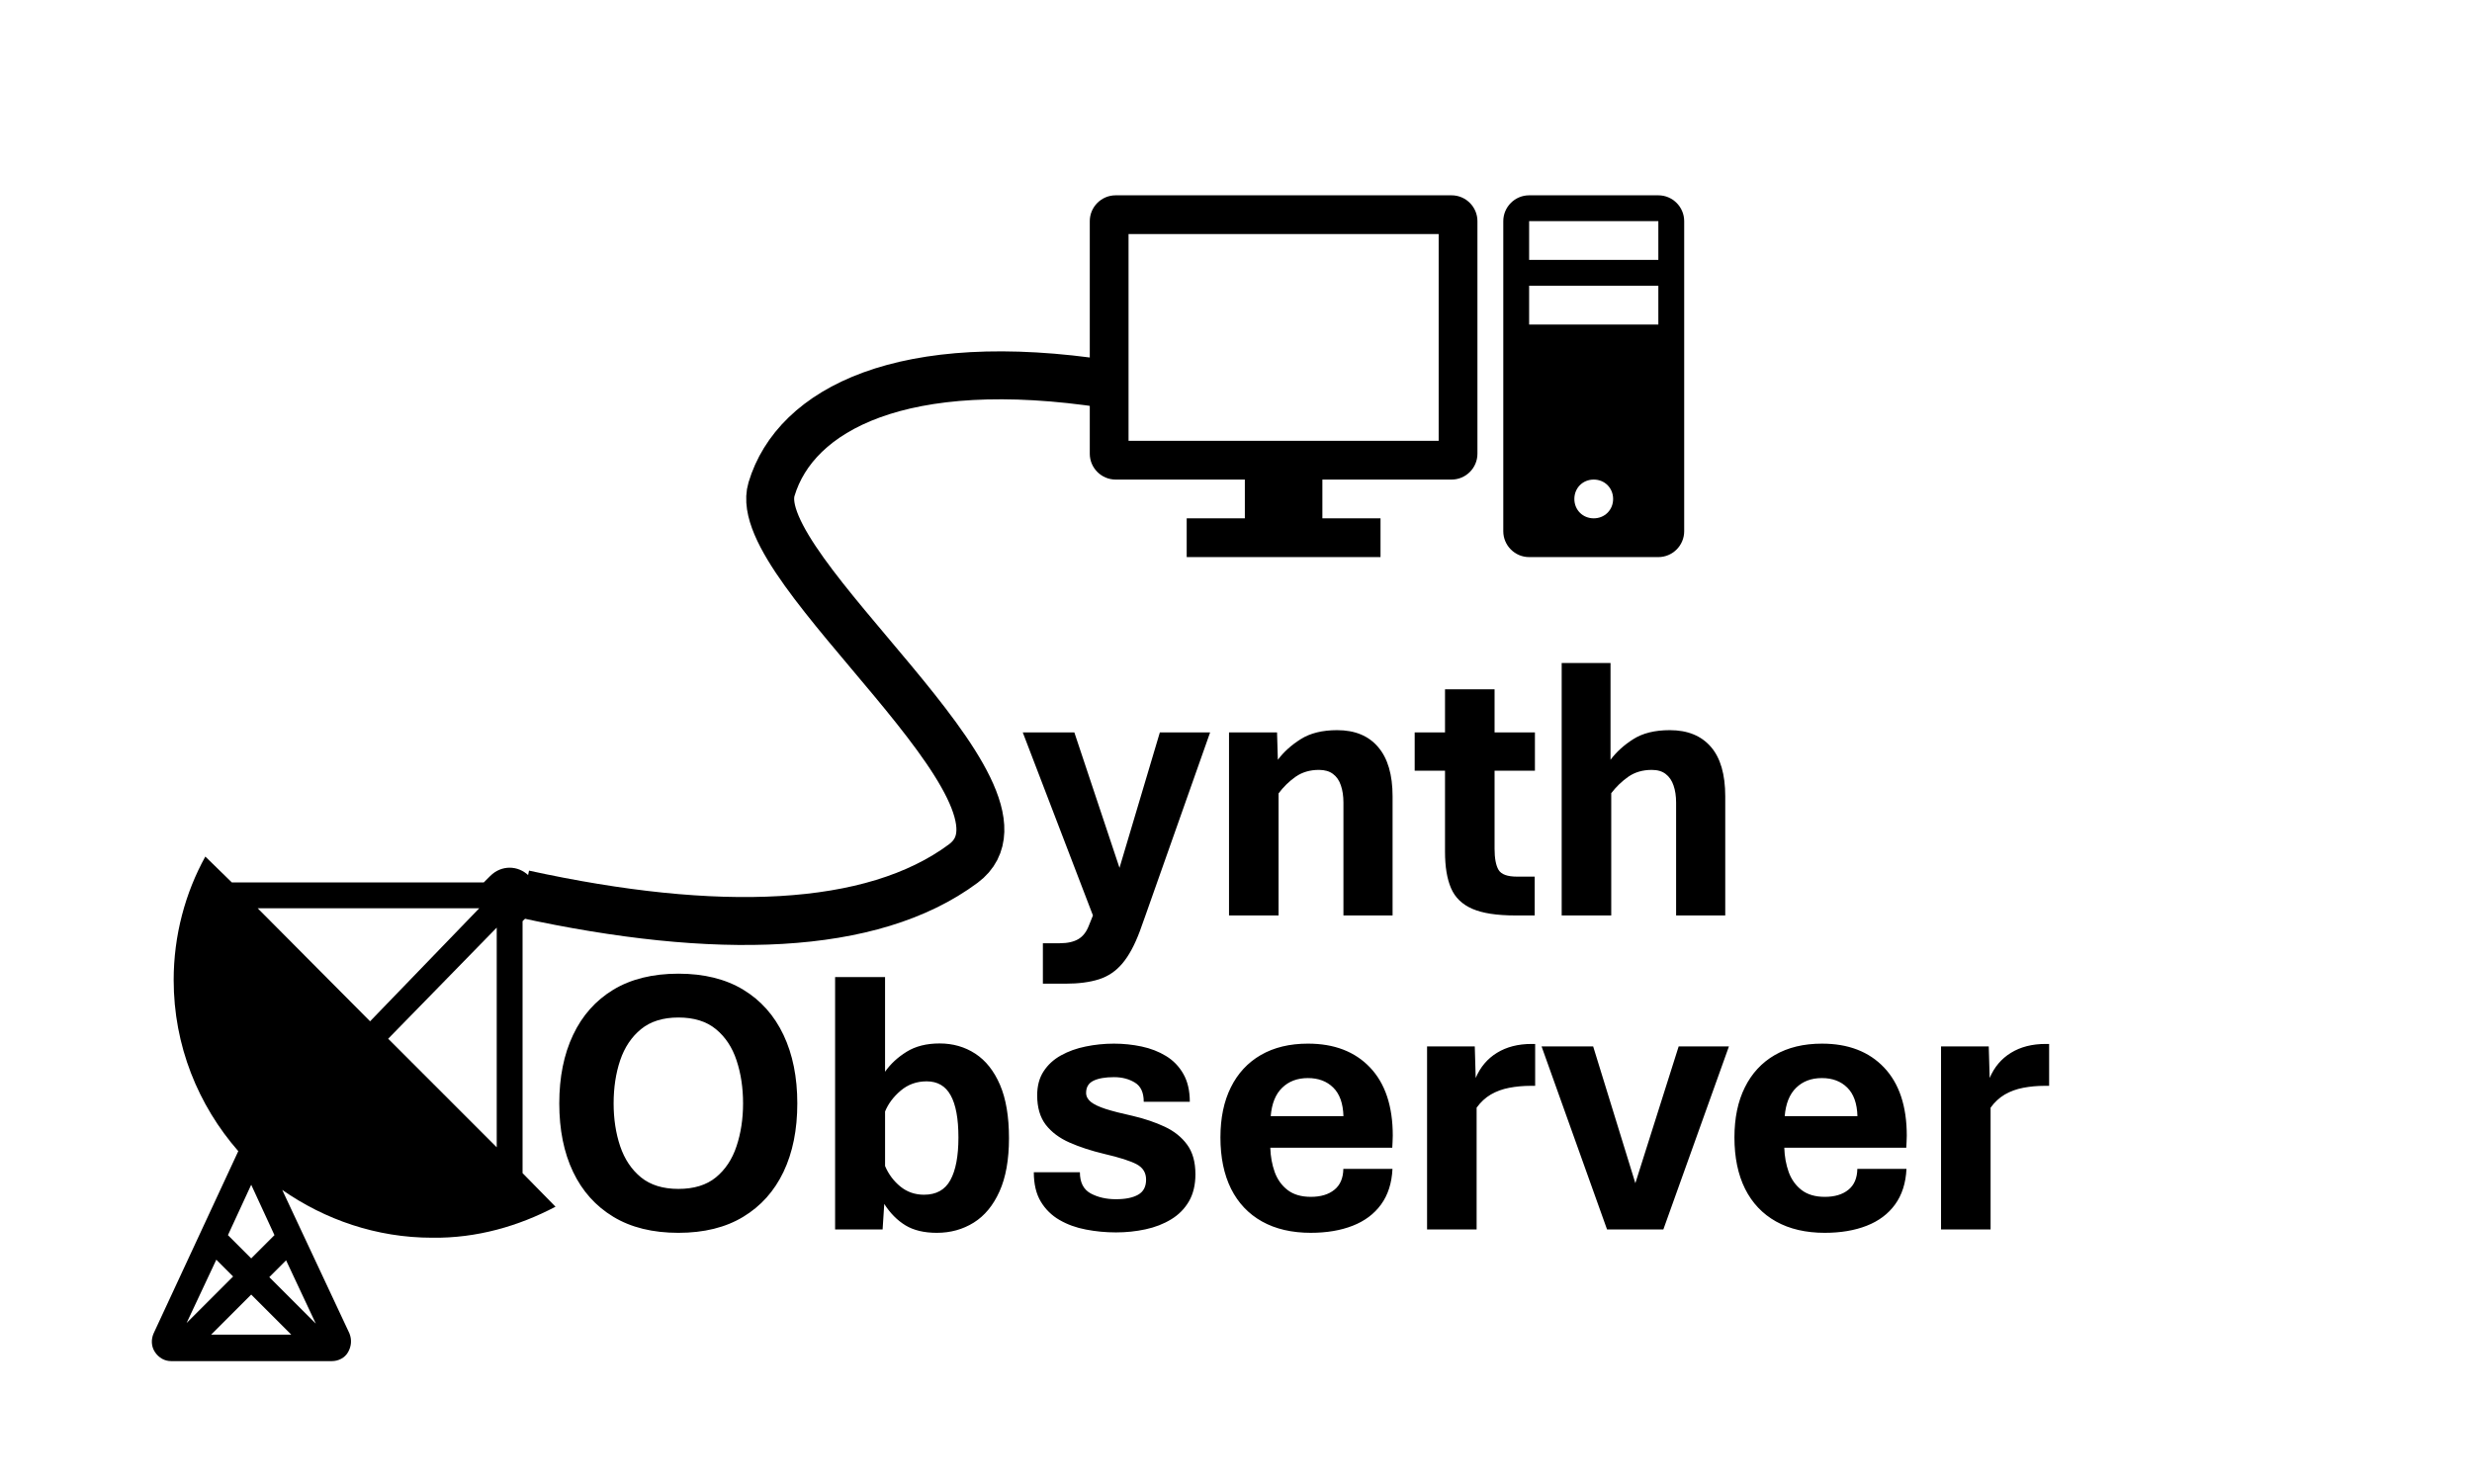
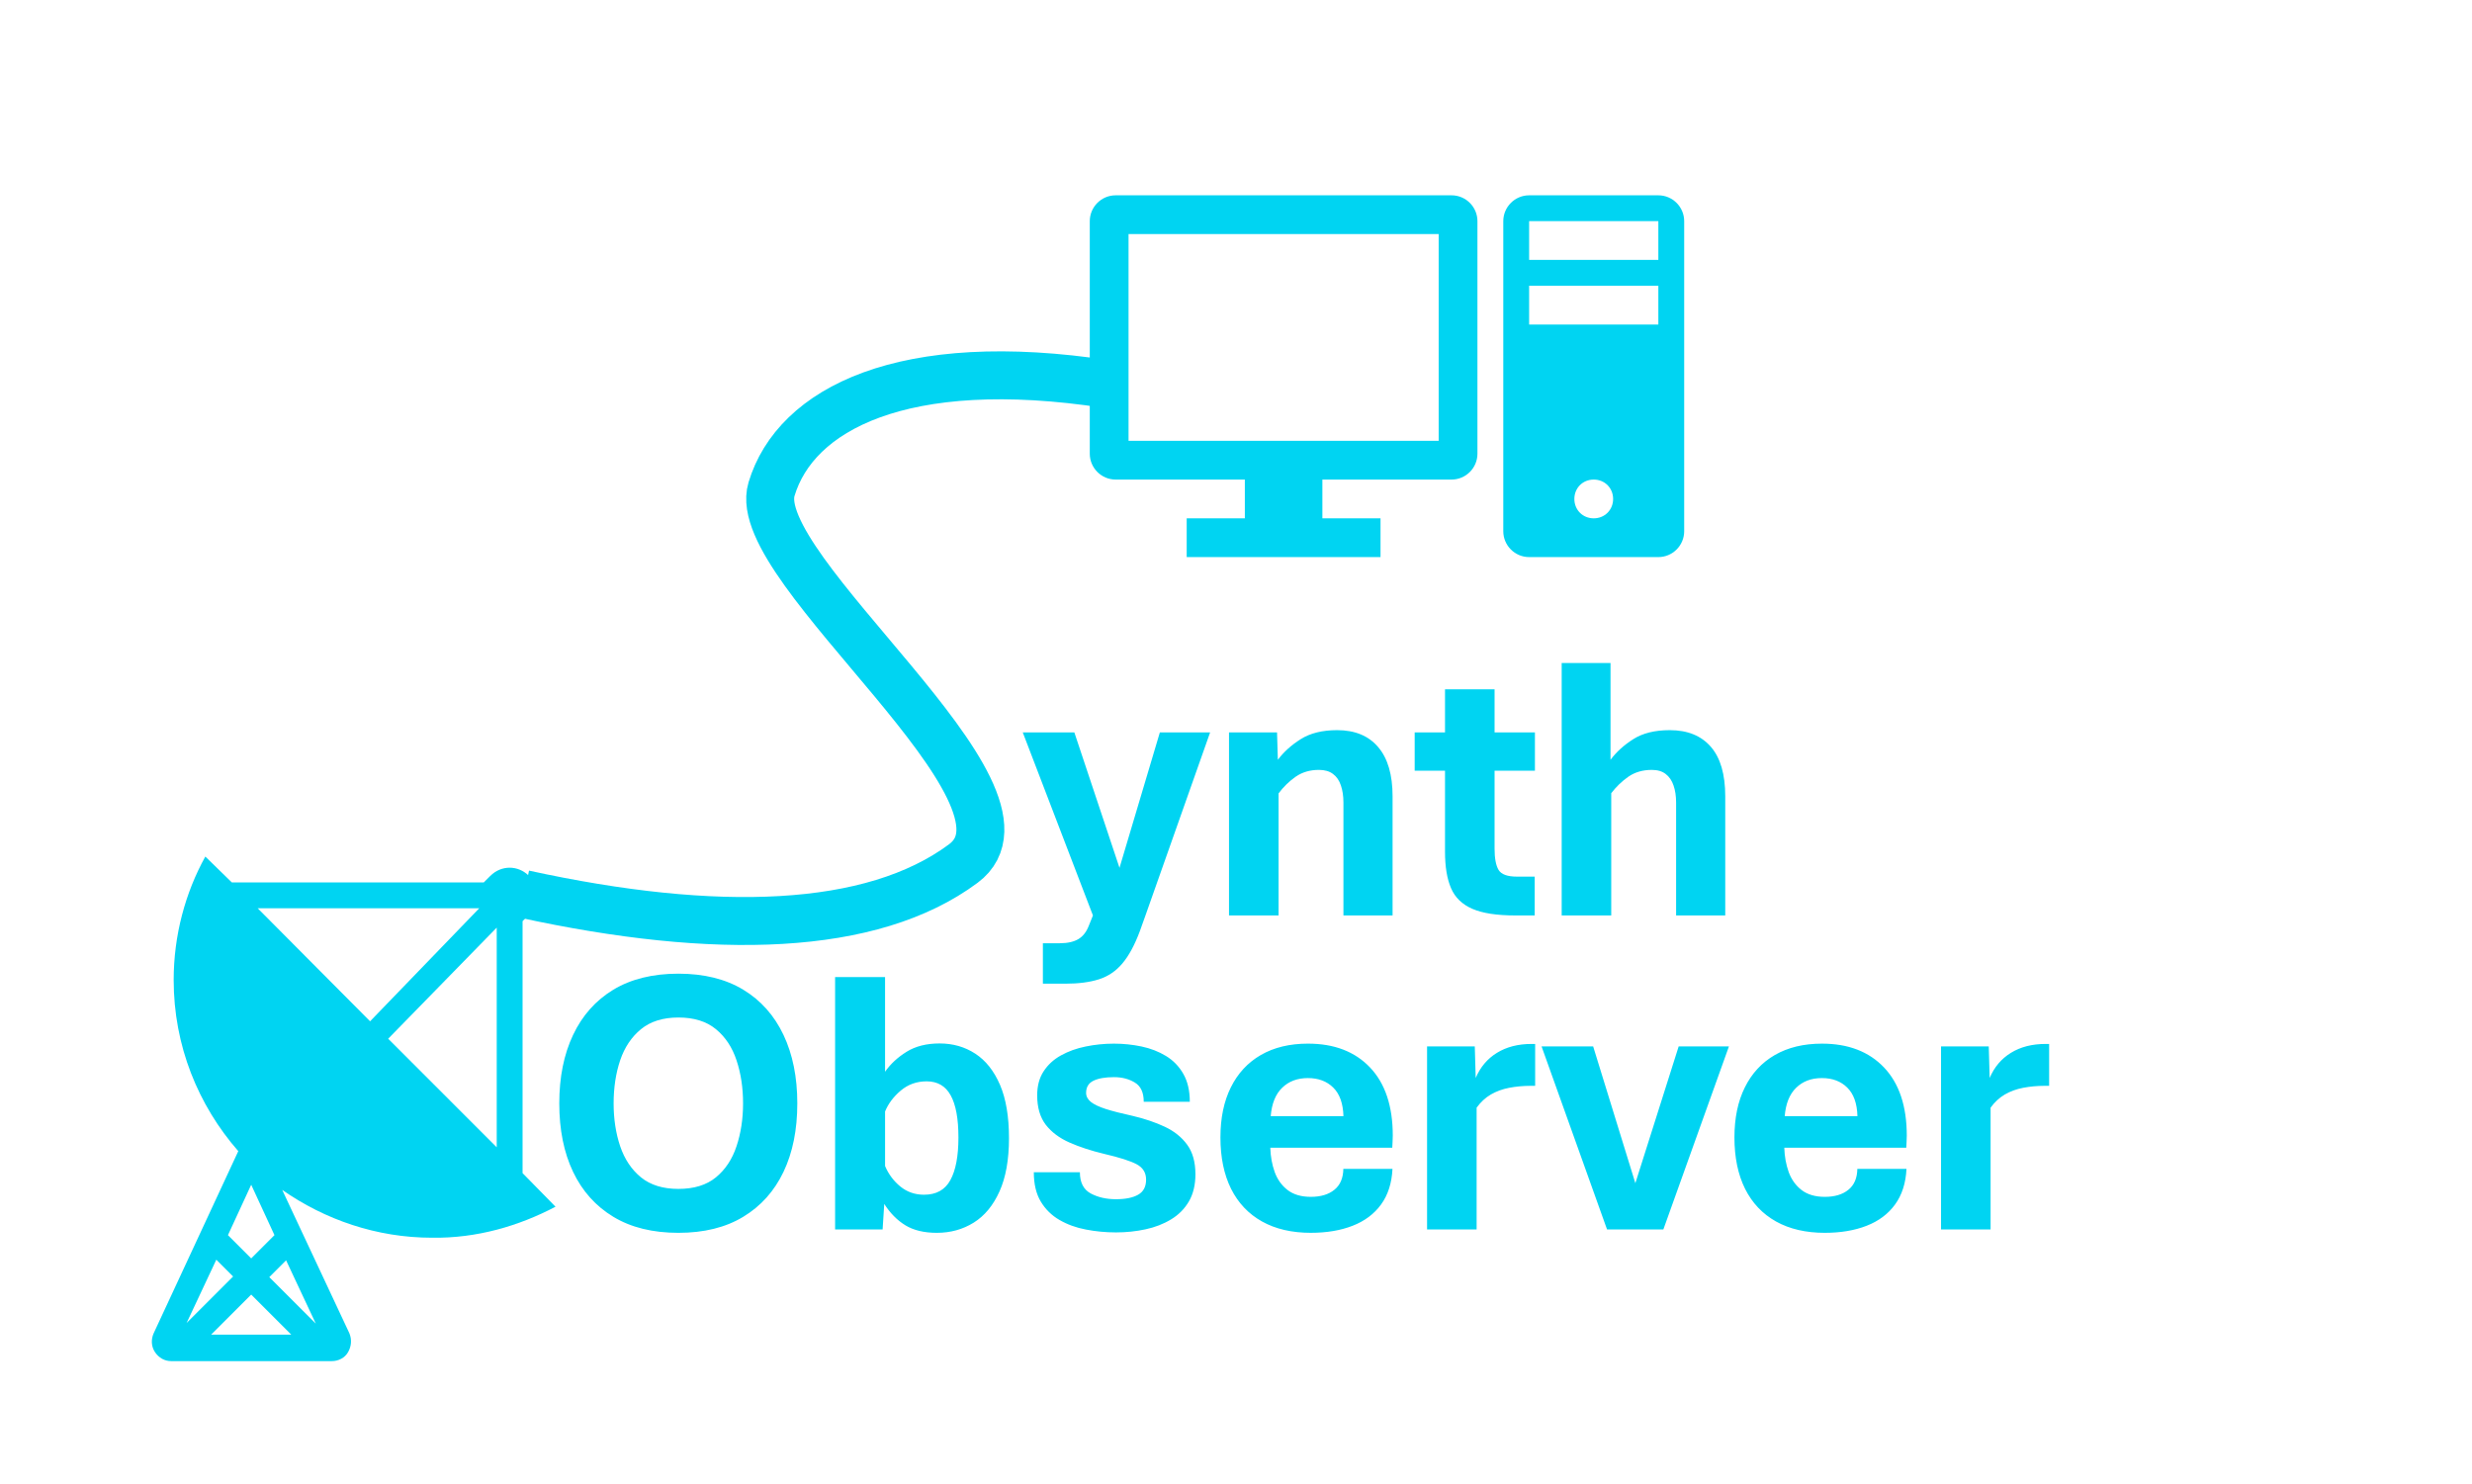
<svg xmlns="http://www.w3.org/2000/svg" version="1.1" id="svg1" width="378.08" height="226.88" viewBox="0 0 378.08 226.88">
  <defs id="defs1">
    <clipPath clipPathUnits="userSpaceOnUse" id="clipPath3">
      <path d="m 0.085,0.052 h 11.52 v 11.52 h -11.52 z" clip-rule="evenodd" id="path3" />
    </clipPath>
    <clipPath clipPathUnits="userSpaceOnUse" id="clipPath4">
      <path d="M 0,0 H 11.658 V 11.657 H 0 Z" transform="matrix(8.2348,7.740712e-7,-1.5481925e-6,-8.235067,164,105.408)" id="path4" />
    </clipPath>
    <clipPath clipPathUnits="userSpaceOnUse" id="clipPath5">
      <path d="m 0.085,0.052 h 11.52 v 11.52 h -11.52 z" clip-rule="evenodd" id="path5" />
    </clipPath>
    <clipPath clipPathUnits="userSpaceOnUse" id="clipPath6">
      <path d="M 0,0 H 11.658 V 11.657 H 0 Z" transform="matrix(8.2348,7.740712e-7,-1.5481925e-6,-8.235067,164,105.408)" id="path6" />
    </clipPath>
    <clipPath clipPathUnits="userSpaceOnUse" id="clipPath9">
      <path d="m 123,91.104 h 72 v 72 h -72 z" transform="matrix(1.333333,0,0,-1.333333,0,226.88)" clip-rule="evenodd" id="path9" />
    </clipPath>
    <clipPath clipPathUnits="userSpaceOnUse" id="clipPath10">
      <path d="m 0.085,0.052 h 11.52 v 11.52 h -11.52 z" clip-rule="evenodd" id="path10" />
    </clipPath>
    <clipPath clipPathUnits="userSpaceOnUse" id="clipPath11">
      <path d="M 0,0 H 11.658 V 11.657 H 0 Z" transform="matrix(8.2348,0,-4.94104e-8,-8.235067,6,217.4251)" id="path11" />
    </clipPath>
    <clipPath clipPathUnits="userSpaceOnUse" id="clipPath13">
      <path d="m 4.5,7.091 h 72 v 72 h -72 z" transform="matrix(1.333333,0,0,-1.333333,0,226.88)" clip-rule="evenodd" id="path13" />
    </clipPath>
    <clipPath clipPathUnits="userSpaceOnUse" id="clipPath15">
      <path d="M 0,9.1553e-5 H 283.56 V 170.16 H 0 Z" clip-rule="evenodd" id="path15" />
    </clipPath>
    <clipPath clipPathUnits="userSpaceOnUse" id="clipPath17">
      <path d="M 4.225e-6,0 H 283.56 V 170.16 H 4.225e-6 Z" transform="matrix(1,0,0,-1,-117.6,65.136)" clip-rule="evenodd" id="path17" />
    </clipPath>
    <clipPath clipPathUnits="userSpaceOnUse" id="clipPath19">
      <path d="M 4.225e-6,0 H 283.56 V 170.16 H 4.225e-6 Z" transform="matrix(1,0,0,-1,-62.28,29.112)" clip-rule="evenodd" id="path19" />
    </clipPath>
  </defs>
  <g id="g1">
    <g id="g3">
      <g id="g9" clip-path="url(#clipPath9)">
        <g clip-path="url(#clipPath4)" id="g7">
-           <path d="m 6.805,4.612 h -5.76 v 3.84 h 5.76 z m 0.24,4.56 H 0.805 c -0.264,0 -0.48,-0.216 -0.48,-0.48 v -4.32 c 0,-0.264 0.216,-0.48 0.48,-0.48 H 3.205 v -0.72 h -1.08 v -0.72 h 3.6 v 0.72 h -1.08 v 0.72 h 2.4 c 0.264,0 0.48,0.216 0.48,0.48 v 4.32 c 0,0.264 -0.216,0.48 -0.48,0.48 z" style="fill:#000000;fill-opacity:1;fill-rule:nonzero;stroke:none" transform="matrix(8.2348,7.740712e-7,-1.5481925e-6,-8.235067,164,105.408)" clip-path="url(#clipPath3)" id="path7" />
+           <path d="m 6.805,4.612 h -5.76 v 3.84 h 5.76 z m 0.24,4.56 H 0.805 c -0.264,0 -0.48,-0.216 -0.48,-0.48 v -4.32 c 0,-0.264 0.216,-0.48 0.48,-0.48 H 3.205 v -0.72 h -1.08 v -0.72 h 3.6 v 0.72 h -1.08 v 0.72 h 2.4 c 0.264,0 0.48,0.216 0.48,0.48 v 4.32 c 0,0.264 -0.216,0.48 -0.48,0.48 z" style="fill:#00d4f2;fill-opacity:1;fill-rule:nonzero;stroke:none" transform="matrix(8.2348,7.740712e-7,-1.5481925e-6,-8.235067,164,105.408)" clip-path="url(#clipPath3)" id="path7" />
        </g>
        <g clip-path="url(#clipPath6)" id="g8">
-           <path d="m 10.885,7.972 h -2.4 v 0.72 h 2.4 z m 0,-1.2 h -2.4 v 0.72 h 2.4 z m -1.2,-3.6 c -0.204,0 -0.36,0.156 -0.36,0.36 0,0.204 0.156,0.36 0.36,0.36 0.204,0 0.36,-0.156 0.36,-0.36 0,-0.204 -0.156,-0.36 -0.36,-0.36 z m 1.2,6 h -2.4 c -0.264,0 -0.48,-0.216 -0.48,-0.48 v -5.76 c 0,-0.264 0.216,-0.48 0.48,-0.48 h 2.4 c 0.264,0 0.48,0.216 0.48,0.48 v 5.76 c 0,0.264 -0.216,0.48 -0.48,0.48 z" style="fill:#000000;fill-opacity:1;fill-rule:nonzero;stroke:none" transform="matrix(8.2348,7.740712e-7,-1.5481925e-6,-8.235067,164,105.408)" clip-path="url(#clipPath5)" id="path8" />
+           <path d="m 10.885,7.972 h -2.4 v 0.72 h 2.4 z m 0,-1.2 h -2.4 v 0.72 h 2.4 z m -1.2,-3.6 c -0.204,0 -0.36,0.156 -0.36,0.36 0,0.204 0.156,0.36 0.36,0.36 0.204,0 0.36,-0.156 0.36,-0.36 0,-0.204 -0.156,-0.36 -0.36,-0.36 z m 1.2,6 h -2.4 c -0.264,0 -0.48,-0.216 -0.48,-0.48 v -5.76 c 0,-0.264 0.216,-0.48 0.48,-0.48 h 2.4 c 0.264,0 0.48,0.216 0.48,0.48 v 5.76 c 0,0.264 -0.216,0.48 -0.48,0.48 z" style="fill:#00d4f2;fill-opacity:1;fill-rule:nonzero;stroke:none" transform="matrix(8.2348,7.740712e-7,-1.5481925e-6,-8.235067,164,105.408)" clip-path="url(#clipPath5)" id="path8" />
        </g>
      </g>
    </g>
    <g id="g10">
      <g id="g13" clip-path="url(#clipPath13)">
        <g clip-path="url(#clipPath11)" id="g12">
-           <path d="m 8.497,9.172 v -4.08 l -2.016,2.016 z m -4.44,0.36 h 4.116 l -2.028,-2.1 z m -0.12,-6.504 -0.432,0.432 0.432,0.936 0.432,-0.936 z m 0.336,-0.348 0.312,0.312 0.552,-1.176 z m -1.536,-0.852 0.552,1.176 0.312,-0.312 z m 1.2,0.528 0.744,-0.744 H 3.193 Z m 5.652,1.632 -0.612,0.624 v 4.68 l 0.12,0.12 c 0.204,0.204 0.204,0.516 0,0.72 -0.204,0.204 -0.516,0.204 -0.72,0 l -0.12,-0.12 h -4.68 l -0.492,0.48 C 2.713,9.82 2.497,9.028 2.497,8.2 c 0,-1.224 0.456,-2.328 1.2,-3.18 L 2.125,1.636 c -0.048,-0.108 -0.048,-0.24 0.024,-0.348 0.072,-0.108 0.18,-0.168 0.3,-0.168 h 2.988 c 0.12,0 0.24,0.06 0.3,0.168 0.06,0.108 0.072,0.228 0.024,0.348 l -1.248,2.664 c 0.792,-0.552 1.752,-0.888 2.784,-0.888 0.828,-0.012 1.608,0.216 2.292,0.576 z" style="fill:#000000;fill-opacity:1;fill-rule:nonzero;stroke:none" transform="matrix(8.2348,0,-4.94104e-8,-8.235067,6,217.4251)" clip-path="url(#clipPath10)" id="path12" />
+           <path d="m 8.497,9.172 v -4.08 l -2.016,2.016 z m -4.44,0.36 h 4.116 l -2.028,-2.1 z m -0.12,-6.504 -0.432,0.432 0.432,0.936 0.432,-0.936 z m 0.336,-0.348 0.312,0.312 0.552,-1.176 z m -1.536,-0.852 0.552,1.176 0.312,-0.312 z m 1.2,0.528 0.744,-0.744 H 3.193 Z m 5.652,1.632 -0.612,0.624 v 4.68 l 0.12,0.12 c 0.204,0.204 0.204,0.516 0,0.72 -0.204,0.204 -0.516,0.204 -0.72,0 l -0.12,-0.12 h -4.68 l -0.492,0.48 C 2.713,9.82 2.497,9.028 2.497,8.2 c 0,-1.224 0.456,-2.328 1.2,-3.18 L 2.125,1.636 c -0.048,-0.108 -0.048,-0.24 0.024,-0.348 0.072,-0.108 0.18,-0.168 0.3,-0.168 h 2.988 c 0.12,0 0.24,0.06 0.3,0.168 0.06,0.108 0.072,0.228 0.024,0.348 l -1.248,2.664 c 0.792,-0.552 1.752,-0.888 2.784,-0.888 0.828,-0.012 1.608,0.216 2.292,0.576 z" style="fill:#00d4f2;fill-opacity:1;fill-rule:nonzero;stroke:none" transform="matrix(8.2348,0,-4.94104e-8,-8.235067,6,217.4251)" clip-path="url(#clipPath10)" id="path12" />
        </g>
      </g>
    </g>
    <g id="g14">
-       <path id="path14" d="m 127,126.09 c -23.46,3.6 -35.75,-2.88 -38.5,-12.05 -2.75,-9.16 32.5,-35.146 22,-42.949 -10.5,-7.803 -28.4,-8.295 -50.4,-3.5" style="fill:none;stroke:#000000;stroke-width:5.5;stroke-linecap:butt;stroke-linejoin:miter;stroke-miterlimit:10;stroke-dasharray:none;stroke-opacity:1" transform="matrix(1.333333,0,0,-1.333333,0,226.88)" clip-path="url(#clipPath15)" />
+       <path id="path14" d="m 127,126.09 c -23.46,3.6 -35.75,-2.88 -38.5,-12.05 -2.75,-9.16 32.5,-35.146 22,-42.949 -10.5,-7.803 -28.4,-8.295 -50.4,-3.5" style="fill:none;stroke:#00d4f2;stroke-width:5.5;stroke-linecap:butt;stroke-linejoin:miter;stroke-miterlimit:10;stroke-dasharray:none;stroke-opacity:1" transform="matrix(1.333333,0,0,-1.333333,0,226.88)" clip-path="url(#clipPath15)" />
    </g>
    <g id="g15">
-       <path id="path16" d="m 2.028,7.828 v -4.641 h 1.934 c 0.896,0 1.611,-0.161 2.145,-0.48 C 6.636,2.393 7.038,1.869 7.313,1.136 L 7.77,-5.625e-4 -0.281,-21.001 H 5.637 L 10.817,-5.462 15.446,-21.001 h 5.766 L 13.794,-5.625e-4 13.149,1.804 C 12.554,3.398 11.886,4.631 11.145,5.507 10.41,6.38 9.516,6.987 8.462,7.324 7.413,7.658 6.129,7.828 4.606,7.828 Z M 23.379,-5.625e-4 V -21.001 h 5.508 l 0.094,3.141 c 0.671,-0.896 1.547,-1.688 2.625,-2.367 1.084,-0.686 2.476,-1.031 4.172,-1.031 2.045,0 3.615,0.65 4.711,1.945 1.102,1.289 1.652,3.173 1.652,5.648 V -5.625e-4 H 36.504 V -12.95 c 0,-0.75 -0.1,-1.406 -0.293,-1.969 -0.188,-0.568 -0.489,-1.008 -0.902,-1.312 -0.407,-0.311 -0.946,-0.469 -1.617,-0.469 -1.031,0 -1.922,0.264 -2.672,0.785 -0.744,0.524 -1.395,1.16 -1.957,1.91 V -5.625e-4 Z m 32.851,0 c -2.127,0 -3.773,-0.252 -4.945,-0.762 -1.166,-0.507 -1.978,-1.295 -2.438,-2.367 -0.463,-1.069 -0.691,-2.464 -0.691,-4.184 v -9.293 h -3.48 v -4.395 h 3.48 v -4.945 h 5.684 v 4.945 h 4.629 v 4.395 h -4.629 v 8.941 c 0,1.11 0.152,1.922 0.457,2.438 0.311,0.516 1.014,0.773 2.109,0.773 h 2.039 v 4.453 z m 5.309,0 V -28.958 h 5.602 v 11.098 c 0.671,-0.896 1.541,-1.688 2.613,-2.367 1.078,-0.686 2.473,-1.031 4.184,-1.031 2.039,0 3.609,0.639 4.711,1.91 1.102,1.266 1.652,3.161 1.652,5.684 V -5.625e-4 H 74.664 V -12.95 c 0,-0.75 -0.1,-1.4 -0.293,-1.957 -0.188,-0.562 -0.486,-0.999 -0.891,-1.312 -0.398,-0.319 -0.935,-0.48 -1.605,-0.48 -1.049,0 -1.945,0.264 -2.695,0.785 -0.744,0.524 -1.395,1.154 -1.957,1.887 V -5.625e-4 Z m 0,0" style="fill:#000000;fill-opacity:1;fill-rule:nonzero;stroke:none" aria-label="ynth" transform="matrix(1.333333,0,0,1.333333,156.8,140.032)" clip-path="url(#clipPath17)" />
+       <path id="path16" d="m 2.028,7.828 v -4.641 h 1.934 c 0.896,0 1.611,-0.161 2.145,-0.48 C 6.636,2.393 7.038,1.869 7.313,1.136 L 7.77,-5.625e-4 -0.281,-21.001 H 5.637 L 10.817,-5.462 15.446,-21.001 h 5.766 L 13.794,-5.625e-4 13.149,1.804 C 12.554,3.398 11.886,4.631 11.145,5.507 10.41,6.38 9.516,6.987 8.462,7.324 7.413,7.658 6.129,7.828 4.606,7.828 Z M 23.379,-5.625e-4 V -21.001 h 5.508 l 0.094,3.141 c 0.671,-0.896 1.547,-1.688 2.625,-2.367 1.084,-0.686 2.476,-1.031 4.172,-1.031 2.045,0 3.615,0.65 4.711,1.945 1.102,1.289 1.652,3.173 1.652,5.648 V -5.625e-4 H 36.504 V -12.95 c 0,-0.75 -0.1,-1.406 -0.293,-1.969 -0.188,-0.568 -0.489,-1.008 -0.902,-1.312 -0.407,-0.311 -0.946,-0.469 -1.617,-0.469 -1.031,0 -1.922,0.264 -2.672,0.785 -0.744,0.524 -1.395,1.16 -1.957,1.91 V -5.625e-4 Z m 32.851,0 c -2.127,0 -3.773,-0.252 -4.945,-0.762 -1.166,-0.507 -1.978,-1.295 -2.438,-2.367 -0.463,-1.069 -0.691,-2.464 -0.691,-4.184 v -9.293 h -3.48 v -4.395 h 3.48 v -4.945 h 5.684 v 4.945 h 4.629 v 4.395 h -4.629 v 8.941 c 0,1.11 0.152,1.922 0.457,2.438 0.311,0.516 1.014,0.773 2.109,0.773 h 2.039 v 4.453 z m 5.309,0 V -28.958 h 5.602 v 11.098 c 0.671,-0.896 1.541,-1.688 2.613,-2.367 1.078,-0.686 2.473,-1.031 4.184,-1.031 2.039,0 3.609,0.639 4.711,1.91 1.102,1.266 1.652,3.161 1.652,5.684 V -5.625e-4 H 74.664 V -12.95 c 0,-0.75 -0.1,-1.4 -0.293,-1.957 -0.188,-0.562 -0.486,-0.999 -0.891,-1.312 -0.398,-0.319 -0.935,-0.48 -1.605,-0.48 -1.049,0 -1.945,0.264 -2.695,0.785 -0.744,0.524 -1.395,1.154 -1.957,1.887 V -5.625e-4 Z m 0,0" style="fill:#00d4f2;fill-opacity:1;fill-rule:nonzero;stroke:none" aria-label="ynth" transform="matrix(1.333333,0,0,1.333333,156.8,140.032)" clip-path="url(#clipPath17)" />
    </g>
    <g id="g17">
-       <path id="path18" d="m 15.538,0.386 c -2.947,0 -5.435,-0.612 -7.465,-1.84 -2.024,-1.225 -3.562,-2.944 -4.617,-5.156 -1.055,-2.218 -1.582,-4.834 -1.582,-7.852 0,-3.006 0.527,-5.625 1.582,-7.852 1.055,-2.232 2.593,-3.964 4.617,-5.191 2.03,-1.225 4.518,-1.84 7.465,-1.84 2.936,0 5.417,0.615 7.441,1.84 2.021,1.228 3.562,2.959 4.617,5.191 1.055,2.227 1.582,4.846 1.582,7.852 0,3.018 -0.527,5.634 -1.582,7.852 -1.055,2.212 -2.596,3.932 -4.617,5.156 -2.024,1.228 -4.506,1.84 -7.441,1.84 z m 0,-5.039 c 1.787,0 3.223,-0.439 4.301,-1.324 1.084,-0.891 1.875,-2.08 2.367,-3.574 0.498,-1.491 0.75,-3.129 0.75,-4.91 0,-1.805 -0.252,-3.451 -0.75,-4.945 -0.492,-1.491 -1.283,-2.684 -2.367,-3.574 -1.078,-0.891 -2.514,-1.336 -4.301,-1.336 -1.767,0 -3.196,0.445 -4.289,1.336 -1.087,0.891 -1.884,2.083 -2.391,3.574 -0.501,1.494 -0.75,3.141 -0.75,4.945 0,1.781 0.249,3.419 0.75,4.91 0.507,1.494 1.304,2.684 2.391,3.574 1.093,0.885 2.522,1.324 4.289,1.324 z m 29.637,5.039 c -1.447,0 -2.643,-0.287 -3.586,-0.855 -0.946,-0.577 -1.758,-1.397 -2.438,-2.461 l -0.188,2.93 h -5.449 v -28.957 h 5.73 v 10.863 c 0.624,-0.891 1.444,-1.652 2.461,-2.285 1.022,-0.639 2.288,-0.961 3.797,-0.961 1.529,0 2.895,0.393 4.09,1.172 1.201,0.782 2.147,1.975 2.836,3.574 0.686,1.594 1.031,3.633 1.031,6.117 0,2.47 -0.363,4.509 -1.09,6.117 -0.721,1.603 -1.705,2.795 -2.953,3.574 -1.251,0.782 -2.666,1.172 -4.242,1.172 z M 43.722,-3.986 c 1.397,0 2.402,-0.557 3.012,-1.676 0.615,-1.116 0.926,-2.748 0.926,-4.898 0,-2.156 -0.299,-3.765 -0.891,-4.828 -0.586,-1.069 -1.506,-1.605 -2.754,-1.605 -1.148,0 -2.142,0.357 -2.977,1.066 -0.829,0.703 -1.427,1.5 -1.793,2.391 v 6.258 c 0.398,0.938 0.984,1.723 1.758,2.355 0.773,0.627 1.679,0.938 2.719,0.938 z m 22.008,4.324 c -1.181,0 -2.329,-0.111 -3.445,-0.328 -1.119,-0.211 -2.13,-0.577 -3.035,-1.102 -0.899,-0.521 -1.614,-1.225 -2.145,-2.109 -0.533,-0.891 -0.797,-2.01 -0.797,-3.363 h 5.285 c 0,1.166 0.41,1.975 1.23,2.426 0.826,0.445 1.796,0.668 2.906,0.668 1.084,0 1.934,-0.17 2.543,-0.516 0.609,-0.343 0.914,-0.92 0.914,-1.734 0,-0.788 -0.36,-1.374 -1.078,-1.758 -0.712,-0.381 -1.957,-0.779 -3.738,-1.195 -1.494,-0.357 -2.818,-0.791 -3.973,-1.301 -1.148,-0.507 -2.057,-1.187 -2.719,-2.039 -0.656,-0.858 -0.984,-1.983 -0.984,-3.375 0,-1.084 0.246,-2.004 0.738,-2.754 0.492,-0.756 1.154,-1.365 1.992,-1.828 0.844,-0.469 1.787,-0.809 2.836,-1.02 1.046,-0.217 2.127,-0.328 3.246,-0.328 1.078,0 2.133,0.111 3.164,0.328 1.037,0.22 1.972,0.583 2.801,1.09 0.826,0.501 1.488,1.181 1.98,2.039 0.498,0.861 0.75,1.931 0.75,3.211 h -5.285 c 0,-1.061 -0.34,-1.796 -1.02,-2.203 -0.674,-0.413 -1.471,-0.621 -2.391,-0.621 -1.002,0 -1.787,0.138 -2.355,0.41 -0.562,0.275 -0.844,0.738 -0.844,1.395 0,0.393 0.179,0.735 0.539,1.031 0.357,0.29 0.932,0.562 1.723,0.82 0.797,0.252 1.834,0.516 3.117,0.797 1.359,0.322 2.578,0.735 3.656,1.242 1.078,0.51 1.928,1.192 2.555,2.051 0.633,0.861 0.949,1.992 0.949,3.398 0,1.219 -0.252,2.259 -0.75,3.117 -0.501,0.853 -1.184,1.541 -2.051,2.062 -0.861,0.524 -1.837,0.902 -2.93,1.137 -1.087,0.234 -2.215,0.352 -3.387,0.352 z m 22.356,0.047 c -2.18,0 -4.049,-0.434 -5.602,-1.301 -1.547,-0.867 -2.73,-2.115 -3.551,-3.75 -0.814,-1.641 -1.219,-3.604 -1.219,-5.895 0,-2.227 0.398,-4.14 1.195,-5.742 0.797,-1.608 1.945,-2.848 3.445,-3.715 1.506,-0.867 3.308,-1.301 5.402,-1.301 3.015,0 5.391,0.914 7.125,2.742 1.734,1.828 2.602,4.436 2.602,7.816 0,0.173 -0.009,0.407 -0.023,0.703 -0.009,0.29 -0.021,0.516 -0.035,0.68 H 83.434 c 0.029,1.002 0.199,1.931 0.504,2.789 0.311,0.853 0.803,1.541 1.477,2.062 0.68,0.524 1.57,0.785 2.672,0.785 1.131,0 2.03,-0.27 2.695,-0.809 0.671,-0.539 1.014,-1.339 1.031,-2.402 h 5.637 c -0.079,1.635 -0.516,2.997 -1.312,4.09 -0.791,1.087 -1.875,1.898 -3.258,2.438 -1.377,0.539 -2.974,0.809 -4.793,0.809 z M 83.481,-12.997 h 8.344 c -0.041,-1.459 -0.431,-2.555 -1.172,-3.281 -0.735,-0.727 -1.705,-1.09 -2.906,-1.09 -1.213,0 -2.197,0.372 -2.953,1.113 -0.759,0.735 -1.195,1.822 -1.312,3.258 z m 17.936,12.996 v -21 h 5.473 l 0.105,3.621 c 0.53,-1.248 1.342,-2.209 2.438,-2.883 1.102,-0.68 2.426,-1.02 3.973,-1.02 h 0.41 v 4.805 h -0.516 c -0.853,0 -1.67,0.076 -2.449,0.223 -0.782,0.149 -1.488,0.407 -2.121,0.773 -0.627,0.369 -1.169,0.873 -1.629,1.512 v 13.969 z m 20.646,0 -7.512,-21 h 5.918 l 4.84,15.691 4.969,-15.691 h 5.766 l -7.523,21 z m 24.984,0.387 c -2.18,0 -4.049,-0.434 -5.602,-1.301 -1.547,-0.867 -2.73,-2.115 -3.551,-3.75 -0.814,-1.641 -1.219,-3.604 -1.219,-5.895 0,-2.227 0.398,-4.14 1.195,-5.742 0.797,-1.608 1.945,-2.848 3.445,-3.715 1.506,-0.867 3.308,-1.301 5.402,-1.301 3.015,0 5.391,0.914 7.125,2.742 1.734,1.828 2.602,4.436 2.602,7.816 0,0.173 -0.009,0.407 -0.023,0.703 -0.009,0.29 -0.021,0.516 -0.035,0.68 h -13.992 c 0.029,1.002 0.199,1.931 0.504,2.789 0.311,0.853 0.803,1.541 1.477,2.062 0.68,0.524 1.57,0.785 2.672,0.785 1.131,0 2.03,-0.27 2.695,-0.809 0.671,-0.539 1.014,-1.339 1.031,-2.402 h 5.637 c -0.079,1.635 -0.516,2.997 -1.312,4.09 -0.791,1.087 -1.875,1.898 -3.258,2.438 -1.377,0.539 -2.974,0.809 -4.793,0.809 z M 142.441,-12.997 h 8.344 c -0.041,-1.459 -0.431,-2.555 -1.172,-3.281 -0.735,-0.727 -1.705,-1.09 -2.906,-1.09 -1.213,0 -2.197,0.372 -2.953,1.113 -0.759,0.735 -1.195,1.822 -1.312,3.258 z m 17.933,12.996 v -21 h 5.473 l 0.105,3.621 c 0.53,-1.248 1.342,-2.209 2.438,-2.883 1.102,-0.68 2.426,-1.02 3.973,-1.02 h 0.41 v 4.805 h -0.516 c -0.853,0 -1.67,0.076 -2.449,0.223 -0.782,0.149 -1.488,0.407 -2.121,0.773 -0.627,0.369 -1.169,0.873 -1.629,1.512 v 13.969 z m 0,0" style="fill:#000000;fill-opacity:1;fill-rule:nonzero;stroke:none" aria-label="Observer" transform="matrix(1.333333,0,0,1.333333,83.04,188.064)" clip-path="url(#clipPath19)" />
+       <path id="path18" d="m 15.538,0.386 c -2.947,0 -5.435,-0.612 -7.465,-1.84 -2.024,-1.225 -3.562,-2.944 -4.617,-5.156 -1.055,-2.218 -1.582,-4.834 -1.582,-7.852 0,-3.006 0.527,-5.625 1.582,-7.852 1.055,-2.232 2.593,-3.964 4.617,-5.191 2.03,-1.225 4.518,-1.84 7.465,-1.84 2.936,0 5.417,0.615 7.441,1.84 2.021,1.228 3.562,2.959 4.617,5.191 1.055,2.227 1.582,4.846 1.582,7.852 0,3.018 -0.527,5.634 -1.582,7.852 -1.055,2.212 -2.596,3.932 -4.617,5.156 -2.024,1.228 -4.506,1.84 -7.441,1.84 z m 0,-5.039 c 1.787,0 3.223,-0.439 4.301,-1.324 1.084,-0.891 1.875,-2.08 2.367,-3.574 0.498,-1.491 0.75,-3.129 0.75,-4.91 0,-1.805 -0.252,-3.451 -0.75,-4.945 -0.492,-1.491 -1.283,-2.684 -2.367,-3.574 -1.078,-0.891 -2.514,-1.336 -4.301,-1.336 -1.767,0 -3.196,0.445 -4.289,1.336 -1.087,0.891 -1.884,2.083 -2.391,3.574 -0.501,1.494 -0.75,3.141 -0.75,4.945 0,1.781 0.249,3.419 0.75,4.91 0.507,1.494 1.304,2.684 2.391,3.574 1.093,0.885 2.522,1.324 4.289,1.324 z m 29.637,5.039 c -1.447,0 -2.643,-0.287 -3.586,-0.855 -0.946,-0.577 -1.758,-1.397 -2.438,-2.461 l -0.188,2.93 h -5.449 v -28.957 h 5.73 v 10.863 c 0.624,-0.891 1.444,-1.652 2.461,-2.285 1.022,-0.639 2.288,-0.961 3.797,-0.961 1.529,0 2.895,0.393 4.09,1.172 1.201,0.782 2.147,1.975 2.836,3.574 0.686,1.594 1.031,3.633 1.031,6.117 0,2.47 -0.363,4.509 -1.09,6.117 -0.721,1.603 -1.705,2.795 -2.953,3.574 -1.251,0.782 -2.666,1.172 -4.242,1.172 z M 43.722,-3.986 c 1.397,0 2.402,-0.557 3.012,-1.676 0.615,-1.116 0.926,-2.748 0.926,-4.898 0,-2.156 -0.299,-3.765 -0.891,-4.828 -0.586,-1.069 -1.506,-1.605 -2.754,-1.605 -1.148,0 -2.142,0.357 -2.977,1.066 -0.829,0.703 -1.427,1.5 -1.793,2.391 v 6.258 c 0.398,0.938 0.984,1.723 1.758,2.355 0.773,0.627 1.679,0.938 2.719,0.938 z m 22.008,4.324 c -1.181,0 -2.329,-0.111 -3.445,-0.328 -1.119,-0.211 -2.13,-0.577 -3.035,-1.102 -0.899,-0.521 -1.614,-1.225 -2.145,-2.109 -0.533,-0.891 -0.797,-2.01 -0.797,-3.363 h 5.285 c 0,1.166 0.41,1.975 1.23,2.426 0.826,0.445 1.796,0.668 2.906,0.668 1.084,0 1.934,-0.17 2.543,-0.516 0.609,-0.343 0.914,-0.92 0.914,-1.734 0,-0.788 -0.36,-1.374 -1.078,-1.758 -0.712,-0.381 -1.957,-0.779 -3.738,-1.195 -1.494,-0.357 -2.818,-0.791 -3.973,-1.301 -1.148,-0.507 -2.057,-1.187 -2.719,-2.039 -0.656,-0.858 -0.984,-1.983 -0.984,-3.375 0,-1.084 0.246,-2.004 0.738,-2.754 0.492,-0.756 1.154,-1.365 1.992,-1.828 0.844,-0.469 1.787,-0.809 2.836,-1.02 1.046,-0.217 2.127,-0.328 3.246,-0.328 1.078,0 2.133,0.111 3.164,0.328 1.037,0.22 1.972,0.583 2.801,1.09 0.826,0.501 1.488,1.181 1.98,2.039 0.498,0.861 0.75,1.931 0.75,3.211 h -5.285 c 0,-1.061 -0.34,-1.796 -1.02,-2.203 -0.674,-0.413 -1.471,-0.621 -2.391,-0.621 -1.002,0 -1.787,0.138 -2.355,0.41 -0.562,0.275 -0.844,0.738 -0.844,1.395 0,0.393 0.179,0.735 0.539,1.031 0.357,0.29 0.932,0.562 1.723,0.82 0.797,0.252 1.834,0.516 3.117,0.797 1.359,0.322 2.578,0.735 3.656,1.242 1.078,0.51 1.928,1.192 2.555,2.051 0.633,0.861 0.949,1.992 0.949,3.398 0,1.219 -0.252,2.259 -0.75,3.117 -0.501,0.853 -1.184,1.541 -2.051,2.062 -0.861,0.524 -1.837,0.902 -2.93,1.137 -1.087,0.234 -2.215,0.352 -3.387,0.352 z m 22.356,0.047 c -2.18,0 -4.049,-0.434 -5.602,-1.301 -1.547,-0.867 -2.73,-2.115 -3.551,-3.75 -0.814,-1.641 -1.219,-3.604 -1.219,-5.895 0,-2.227 0.398,-4.14 1.195,-5.742 0.797,-1.608 1.945,-2.848 3.445,-3.715 1.506,-0.867 3.308,-1.301 5.402,-1.301 3.015,0 5.391,0.914 7.125,2.742 1.734,1.828 2.602,4.436 2.602,7.816 0,0.173 -0.009,0.407 -0.023,0.703 -0.009,0.29 -0.021,0.516 -0.035,0.68 H 83.434 c 0.029,1.002 0.199,1.931 0.504,2.789 0.311,0.853 0.803,1.541 1.477,2.062 0.68,0.524 1.57,0.785 2.672,0.785 1.131,0 2.03,-0.27 2.695,-0.809 0.671,-0.539 1.014,-1.339 1.031,-2.402 h 5.637 c -0.079,1.635 -0.516,2.997 -1.312,4.09 -0.791,1.087 -1.875,1.898 -3.258,2.438 -1.377,0.539 -2.974,0.809 -4.793,0.809 z M 83.481,-12.997 h 8.344 c -0.041,-1.459 -0.431,-2.555 -1.172,-3.281 -0.735,-0.727 -1.705,-1.09 -2.906,-1.09 -1.213,0 -2.197,0.372 -2.953,1.113 -0.759,0.735 -1.195,1.822 -1.312,3.258 z m 17.936,12.996 v -21 h 5.473 l 0.105,3.621 c 0.53,-1.248 1.342,-2.209 2.438,-2.883 1.102,-0.68 2.426,-1.02 3.973,-1.02 h 0.41 v 4.805 h -0.516 c -0.853,0 -1.67,0.076 -2.449,0.223 -0.782,0.149 -1.488,0.407 -2.121,0.773 -0.627,0.369 -1.169,0.873 -1.629,1.512 v 13.969 z m 20.646,0 -7.512,-21 h 5.918 l 4.84,15.691 4.969,-15.691 h 5.766 l -7.523,21 z m 24.984,0.387 c -2.18,0 -4.049,-0.434 -5.602,-1.301 -1.547,-0.867 -2.73,-2.115 -3.551,-3.75 -0.814,-1.641 -1.219,-3.604 -1.219,-5.895 0,-2.227 0.398,-4.14 1.195,-5.742 0.797,-1.608 1.945,-2.848 3.445,-3.715 1.506,-0.867 3.308,-1.301 5.402,-1.301 3.015,0 5.391,0.914 7.125,2.742 1.734,1.828 2.602,4.436 2.602,7.816 0,0.173 -0.009,0.407 -0.023,0.703 -0.009,0.29 -0.021,0.516 -0.035,0.68 h -13.992 c 0.029,1.002 0.199,1.931 0.504,2.789 0.311,0.853 0.803,1.541 1.477,2.062 0.68,0.524 1.57,0.785 2.672,0.785 1.131,0 2.03,-0.27 2.695,-0.809 0.671,-0.539 1.014,-1.339 1.031,-2.402 h 5.637 c -0.079,1.635 -0.516,2.997 -1.312,4.09 -0.791,1.087 -1.875,1.898 -3.258,2.438 -1.377,0.539 -2.974,0.809 -4.793,0.809 z M 142.441,-12.997 h 8.344 c -0.041,-1.459 -0.431,-2.555 -1.172,-3.281 -0.735,-0.727 -1.705,-1.09 -2.906,-1.09 -1.213,0 -2.197,0.372 -2.953,1.113 -0.759,0.735 -1.195,1.822 -1.312,3.258 z m 17.933,12.996 v -21 h 5.473 l 0.105,3.621 c 0.53,-1.248 1.342,-2.209 2.438,-2.883 1.102,-0.68 2.426,-1.02 3.973,-1.02 h 0.41 v 4.805 h -0.516 c -0.853,0 -1.67,0.076 -2.449,0.223 -0.782,0.149 -1.488,0.407 -2.121,0.773 -0.627,0.369 -1.169,0.873 -1.629,1.512 v 13.969 z m 0,0" style="fill:#00d4f2;fill-opacity:1;fill-rule:nonzero;stroke:none" aria-label="Observer" transform="matrix(1.333333,0,0,1.333333,83.04,188.064)" clip-path="url(#clipPath19)" />
    </g>
  </g>
</svg>
